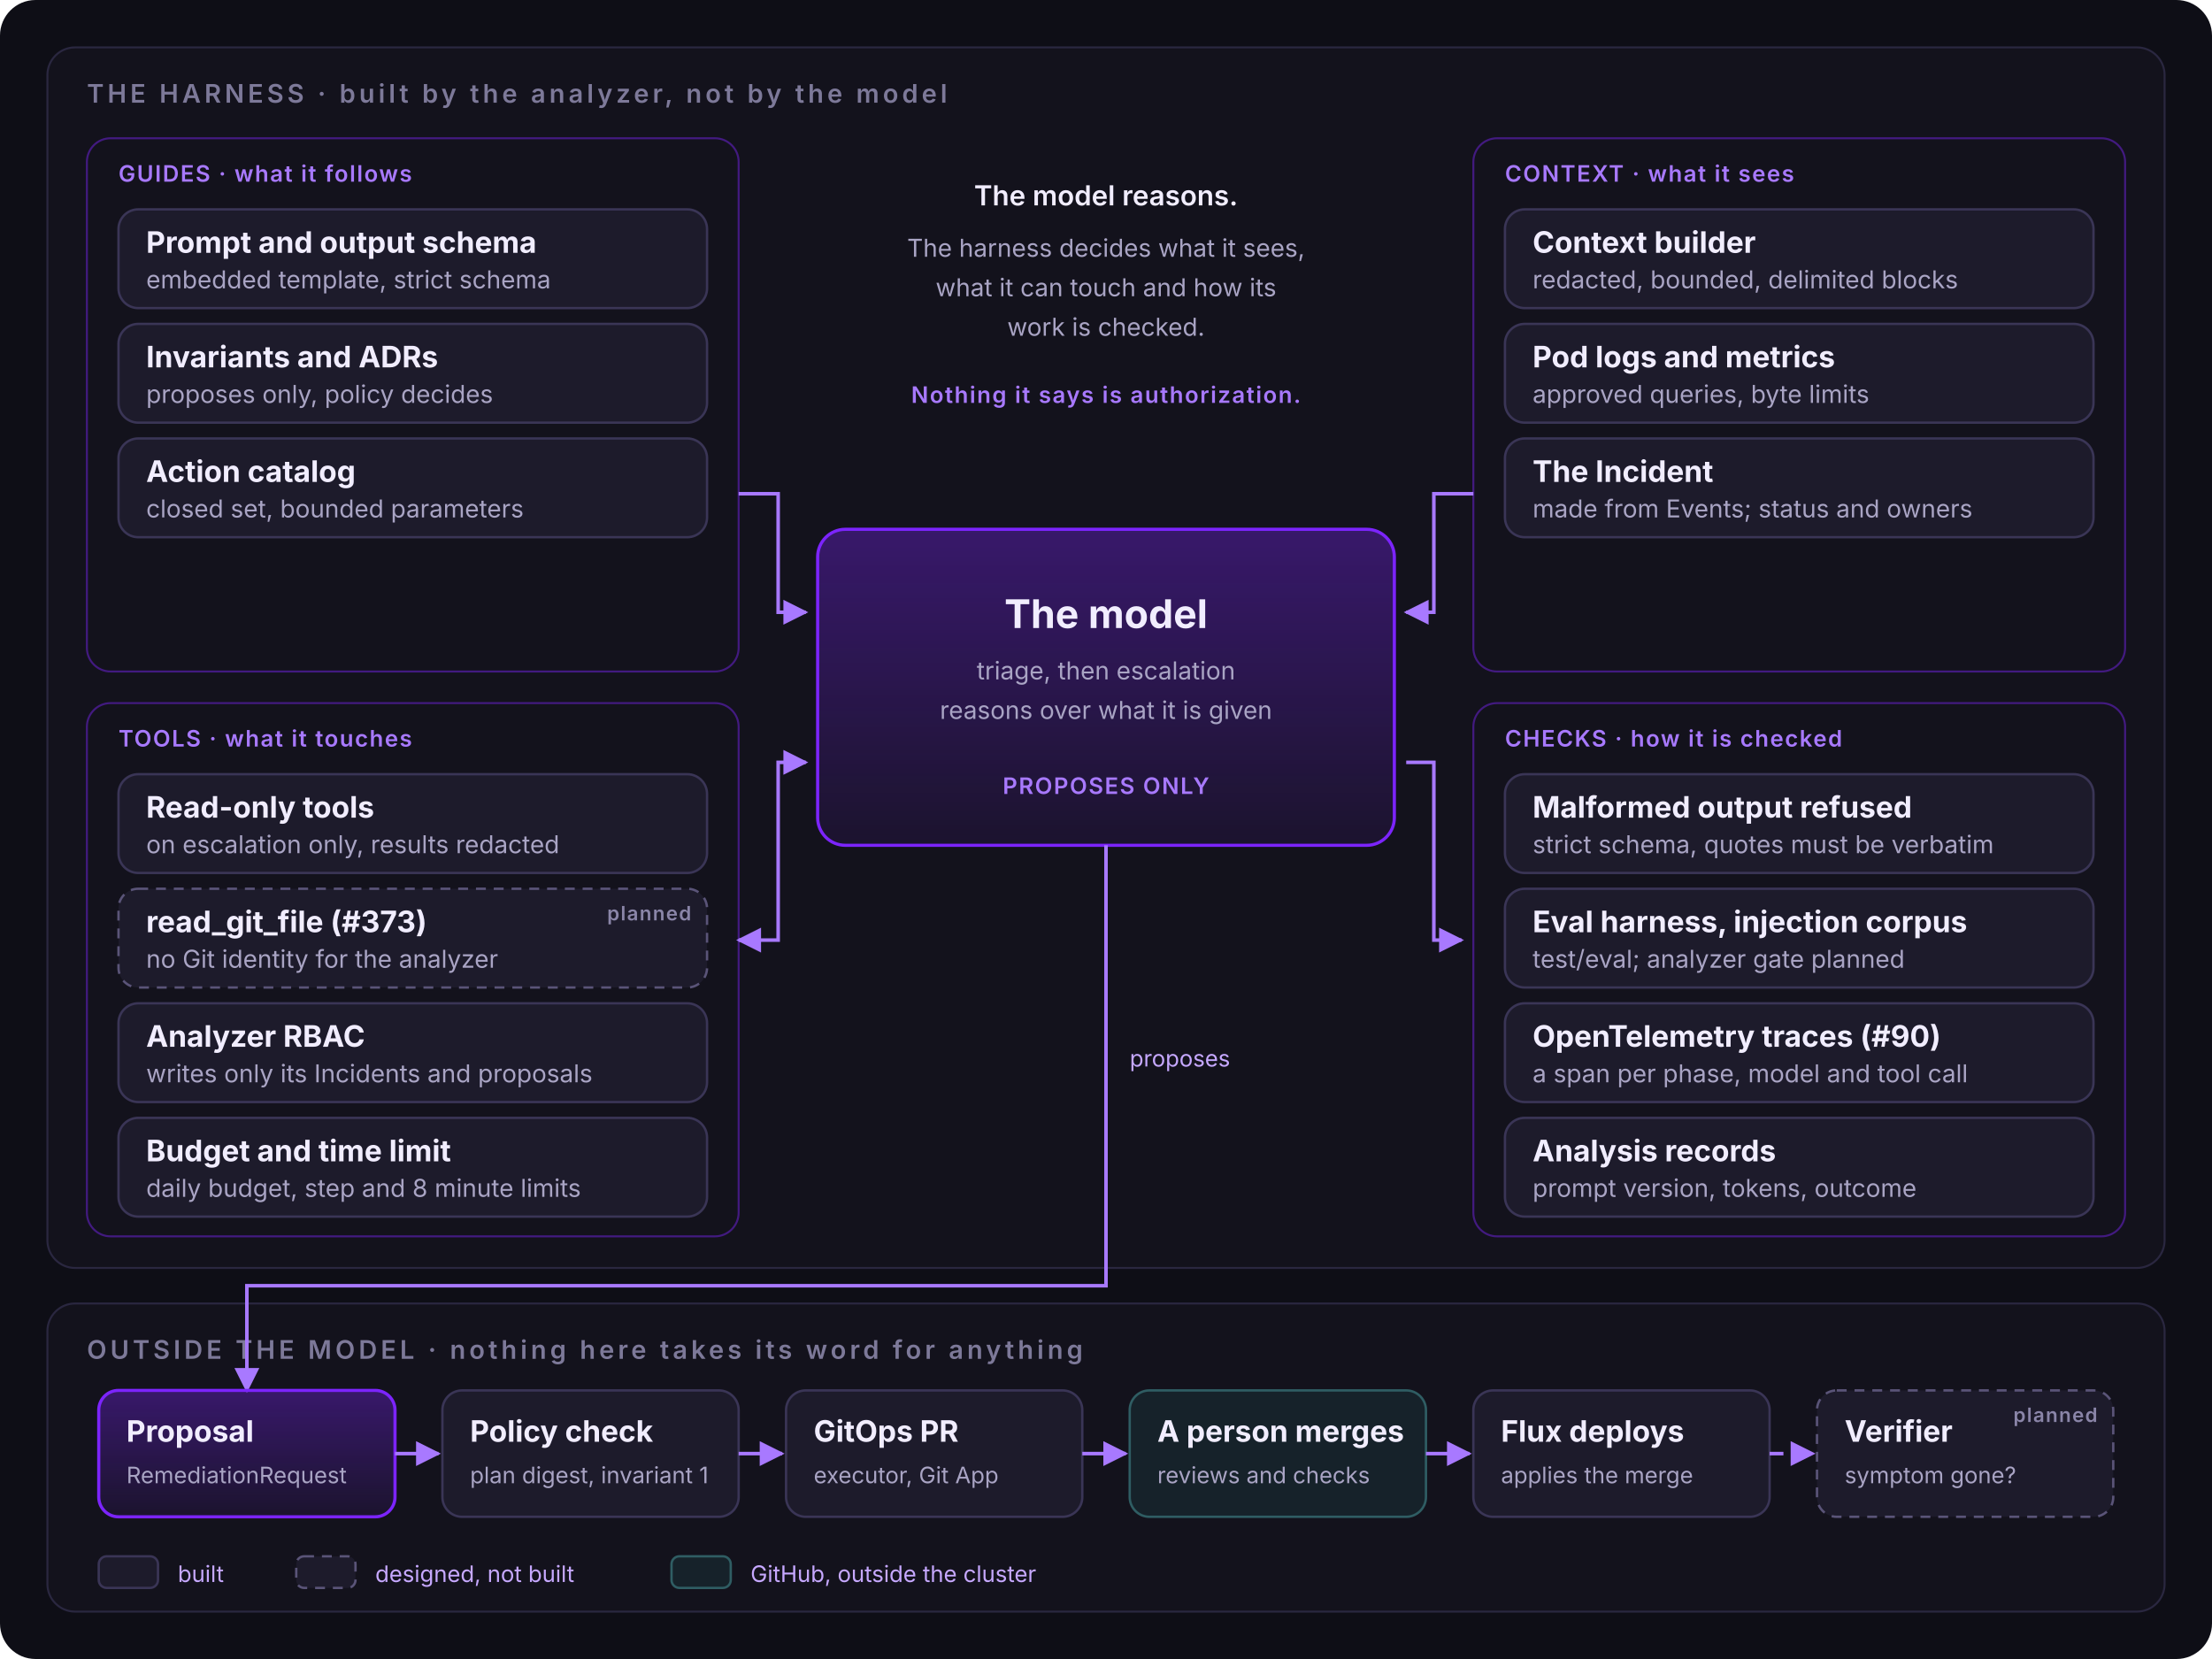
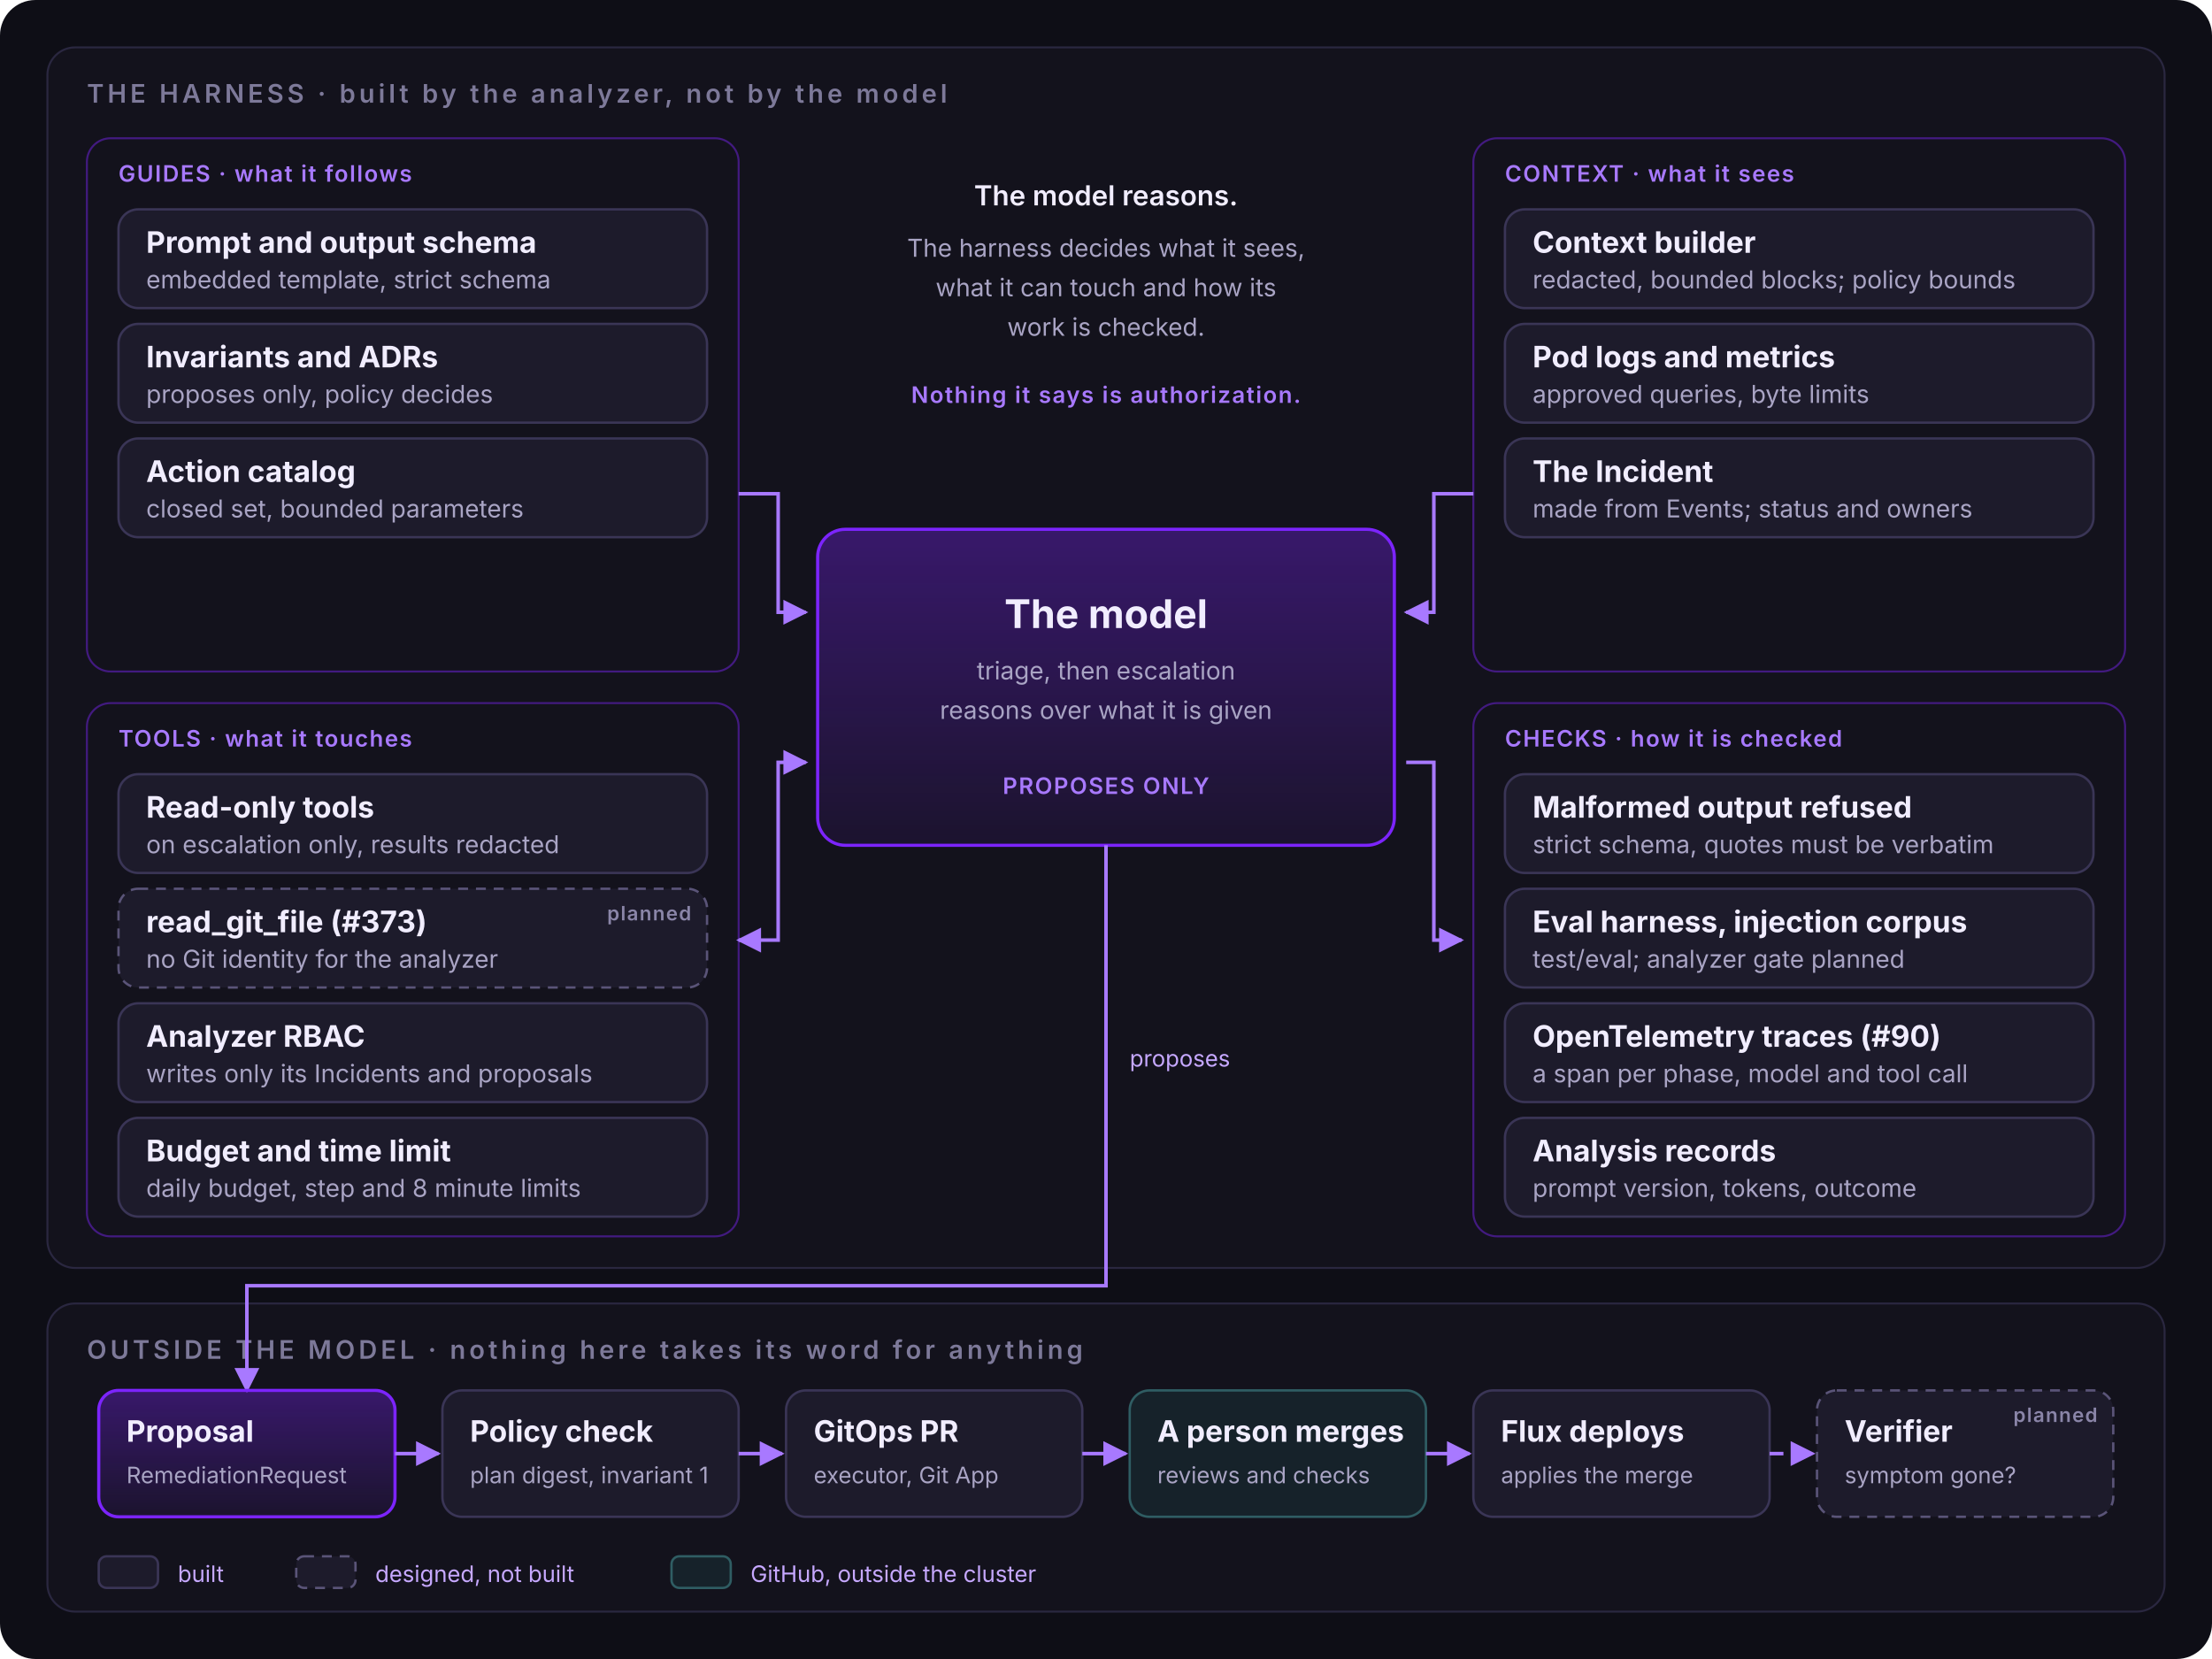
<svg xmlns="http://www.w3.org/2000/svg" viewBox="0 0 1120 840" role="img" aria-labelledby="t d" font-family="Inter, 'Segoe UI', system-ui, -apple-system, sans-serif">
  <defs>
    <marker id="a" viewBox="0 0 10 10" refX="9" refY="5" markerWidth="7" markerHeight="7" orient="auto-start-reverse">
      <path d="M0 0 10 5 0 10z" fill="#a879ff" />
    </marker>
    <linearGradient id="glow" x1="0" y1="0" x2="0" y2="1">
      <stop offset="0" stop-color="#7c24fc" stop-opacity=".35" />
      <stop offset="1" stop-color="#7c24fc" stop-opacity=".08" />
    </linearGradient>
    <style>
      .lane{fill:#13121c;stroke:#2a2740}
      .lanet{fill:#7d7999;font-size:13px;font-weight:600;letter-spacing:.14em}
      .box{fill:#1d1b2b;stroke:#3a3556;stroke-width:1.2}
      .key{fill:url(#glow);stroke:#7c24fc;stroke-width:1.6}
      .ext{fill:#16222a;stroke:#2f5d63;stroke-width:1.2}
      .pl{fill:#1d1b2b;stroke:#5a5478;stroke-width:1.2;stroke-dasharray:5 4}
      .pn{fill:#8a85a8;font-size:10px;font-weight:600;letter-spacing:.06em}
      .h{fill:#f1edff;font-size:15px;font-weight:650}
      .s{fill:#a9a4c4;font-size:12.5px}
      .id{fill:none;stroke:#7c24fc;stroke-opacity:.45;stroke-width:1}
      .idt{fill:#a879ff;font-size:11.5px;font-weight:600;letter-spacing:.06em}
      .f{stroke:#a879ff;stroke-width:1.8;fill:none}
      .lbl{fill:#c6a8ff;font-size:11.5px}
      .tag{fill:#f1edff;font-size:14px;font-weight:600}
    </style>
  </defs>
  <rect width="1120" height="840" rx="18" fill="#0e0e16" />
  <rect class="lane" x="24" y="24" width="1072" height="618" rx="14" />
  <text class="lanet" x="44" y="52">THE HARNESS · built by the analyzer, not by the model</text>
  <rect class="id" x="44" y="70" width="330" height="270" rx="12" />
  <text class="idt" x="60" y="92">GUIDES · what it follows</text>
  <rect class="box" x="60" y="106" width="298" height="50" rx="10" />
  <text class="h" x="74" y="128">Prompt and output schema</text>
  <text class="s" x="74" y="146">embedded template, strict schema</text>
  <rect class="box" x="60" y="164" width="298" height="50" rx="10" />
  <text class="h" x="74" y="186">Invariants and ADRs</text>
  <text class="s" x="74" y="204">proposes only, policy decides</text>
  <rect class="box" x="60" y="222" width="298" height="50" rx="10" />
  <text class="h" x="74" y="244">Action catalog</text>
  <text class="s" x="74" y="262">closed set, bounded parameters</text>
  <rect class="id" x="746" y="70" width="330" height="270" rx="12" />
  <text class="idt" x="762" y="92">CONTEXT · what it sees</text>
  <rect class="box" x="762" y="106" width="298" height="50" rx="10" />
  <text class="h" x="776" y="128">Context builder</text>
-   <text class="s" x="776" y="146">redacted, bounded, delimited blocks</text>
+   <text class="s" x="776" y="146">redacted, bounded blocks; policy bounds</text>
  <rect class="box" x="762" y="164" width="298" height="50" rx="10" />
  <text class="h" x="776" y="186">Pod logs and metrics</text>
  <text class="s" x="776" y="204">approved queries, byte limits</text>
  <rect class="box" x="762" y="222" width="298" height="50" rx="10" />
  <text class="h" x="776" y="244">The Incident</text>
  <text class="s" x="776" y="262">made from Events; status and owners</text>
  <rect class="id" x="44" y="356" width="330" height="270" rx="12" />
  <text class="idt" x="60" y="378">TOOLS · what it touches</text>
  <rect class="box" x="60" y="392" width="298" height="50" rx="10" />
  <text class="h" x="74" y="414">Read-only tools</text>
  <text class="s" x="74" y="432">on escalation only, results redacted</text>
  <rect class="pl" x="60" y="450" width="298" height="50" rx="10" />
  <text class="pn" x="350" y="466" text-anchor="end">planned</text>
  <text class="h" x="74" y="472">read_git_file (#373)</text>
  <text class="s" x="74" y="490">no Git identity for the analyzer</text>
  <rect class="box" x="60" y="508" width="298" height="50" rx="10" />
  <text class="h" x="74" y="530">Analyzer RBAC</text>
  <text class="s" x="74" y="548">writes only its Incidents and proposals</text>
  <rect class="box" x="60" y="566" width="298" height="50" rx="10" />
  <text class="h" x="74" y="588">Budget and time limit</text>
  <text class="s" x="74" y="606">daily budget, step and 8 minute limits</text>
  <rect class="id" x="746" y="356" width="330" height="270" rx="12" />
  <text class="idt" x="762" y="378">CHECKS · how it is checked</text>
  <rect class="box" x="762" y="392" width="298" height="50" rx="10" />
  <text class="h" x="776" y="414">Malformed output refused</text>
  <text class="s" x="776" y="432">strict schema, quotes must be verbatim</text>
  <rect class="box" x="762" y="450" width="298" height="50" rx="10" />
  <text class="h" x="776" y="472">Eval harness, injection corpus</text>
  <text class="s" x="776" y="490">test/eval; analyzer gate planned</text>
  <rect class="box" x="762" y="508" width="298" height="50" rx="10" />
  <text class="h" x="776" y="530">OpenTelemetry traces (#90)</text>
  <text class="s" x="776" y="548">a span per phase, model and tool call</text>
  <rect class="box" x="762" y="566" width="298" height="50" rx="10" />
  <text class="h" x="776" y="588">Analysis records</text>
  <text class="s" x="776" y="606">prompt version, tokens, outcome</text>
  <rect class="key" x="414" y="268" width="292" height="160" rx="14" />
  <text class="h" x="560" y="318" text-anchor="middle" style="font-size:20px">The model</text>
  <text class="s" x="560" y="344" text-anchor="middle">triage, then escalation</text>
  <text class="s" x="560" y="364" text-anchor="middle">reasons over what it is given</text>
  <text class="idt" x="560" y="402" text-anchor="middle">PROPOSES ONLY</text>
  <text class="tag" x="560" y="104" text-anchor="middle">The model reasons.</text>
  <text class="s" x="560" y="130" text-anchor="middle">The harness decides what it sees,</text>
  <text class="s" x="560" y="150" text-anchor="middle">what it can touch and how its</text>
  <text class="s" x="560" y="170" text-anchor="middle">work is checked.</text>
  <text class="idt" x="560" y="204" text-anchor="middle">Nothing it says is authorization.</text>
  <path class="f" d="M374 250H394V310H408" marker-end="url(#a)" />
  <path class="f" d="M746 250H726V310H712" marker-end="url(#a)" />
  <path class="f" d="M374 476H394V386H408" marker-end="url(#a)" marker-start="url(#a)" />
  <path class="f" d="M712 386H726V476H740" marker-end="url(#a)" />
  <rect class="lane" x="24" y="660" width="1072" height="156" rx="14" />
  <text class="lanet" x="44" y="688">OUTSIDE THE MODEL · nothing here takes its word for anything</text>
  <path class="f" d="M560 428V651H125V704" marker-end="url(#a)" />
  <text class="lbl" x="572" y="540">proposes</text>
  <rect class="key" x="50" y="704" width="150" height="64" rx="10" />
  <text class="h" x="64" y="730">Proposal</text>
  <text class="s" x="64" y="751" style="font-size:11.5px">RemediationRequest</text>
  <path class="f" d="M200 736H222" marker-end="url(#a)" />
  <rect class="box" x="224" y="704" width="150" height="64" rx="10" />
  <text class="h" x="238" y="730">Policy check</text>
  <text class="s" x="238" y="751" style="font-size:11.5px">plan digest, invariant 1</text>
  <path class="f" d="M374 736H396" marker-end="url(#a)" />
  <rect class="box" x="398" y="704" width="150" height="64" rx="10" />
  <text class="h" x="412" y="730">GitOps PR</text>
  <text class="s" x="412" y="751" style="font-size:11.5px">executor, Git App</text>
  <path class="f" d="M548 736H570" marker-end="url(#a)" />
  <rect class="ext" x="572" y="704" width="150" height="64" rx="10" />
  <text class="h" x="586" y="730">A person merges</text>
  <text class="s" x="586" y="751" style="font-size:11.5px">reviews and checks</text>
  <path class="f" d="M722 736H744" marker-end="url(#a)" />
  <rect class="box" x="746" y="704" width="150" height="64" rx="10" />
  <text class="h" x="760" y="730">Flux deploys</text>
  <text class="s" x="760" y="751" style="font-size:11.5px">applies the merge</text>
  <path class="f" d="M896 736H918" marker-end="url(#a)" stroke-dasharray="7 5" />
  <rect class="pl" x="920" y="704" width="150" height="64" rx="10" />
  <text class="pn" x="1062" y="720" text-anchor="end">planned</text>
  <text class="h" x="934" y="730">Verifier</text>
  <text class="s" x="934" y="751" style="font-size:11.5px">symptom gone?</text>
  <rect class="box" x="50" y="788" width="30" height="16" rx="4" />
  <text class="lbl" x="90" y="801">built</text>
  <rect class="pl" x="150" y="788" width="30" height="16" rx="4" />
  <text class="lbl" x="190" y="801">designed, not built</text>
  <rect class="ext" x="340" y="788" width="30" height="16" rx="4" />
  <text class="lbl" x="380" y="801">GitHub, outside the cluster</text>
</svg>
